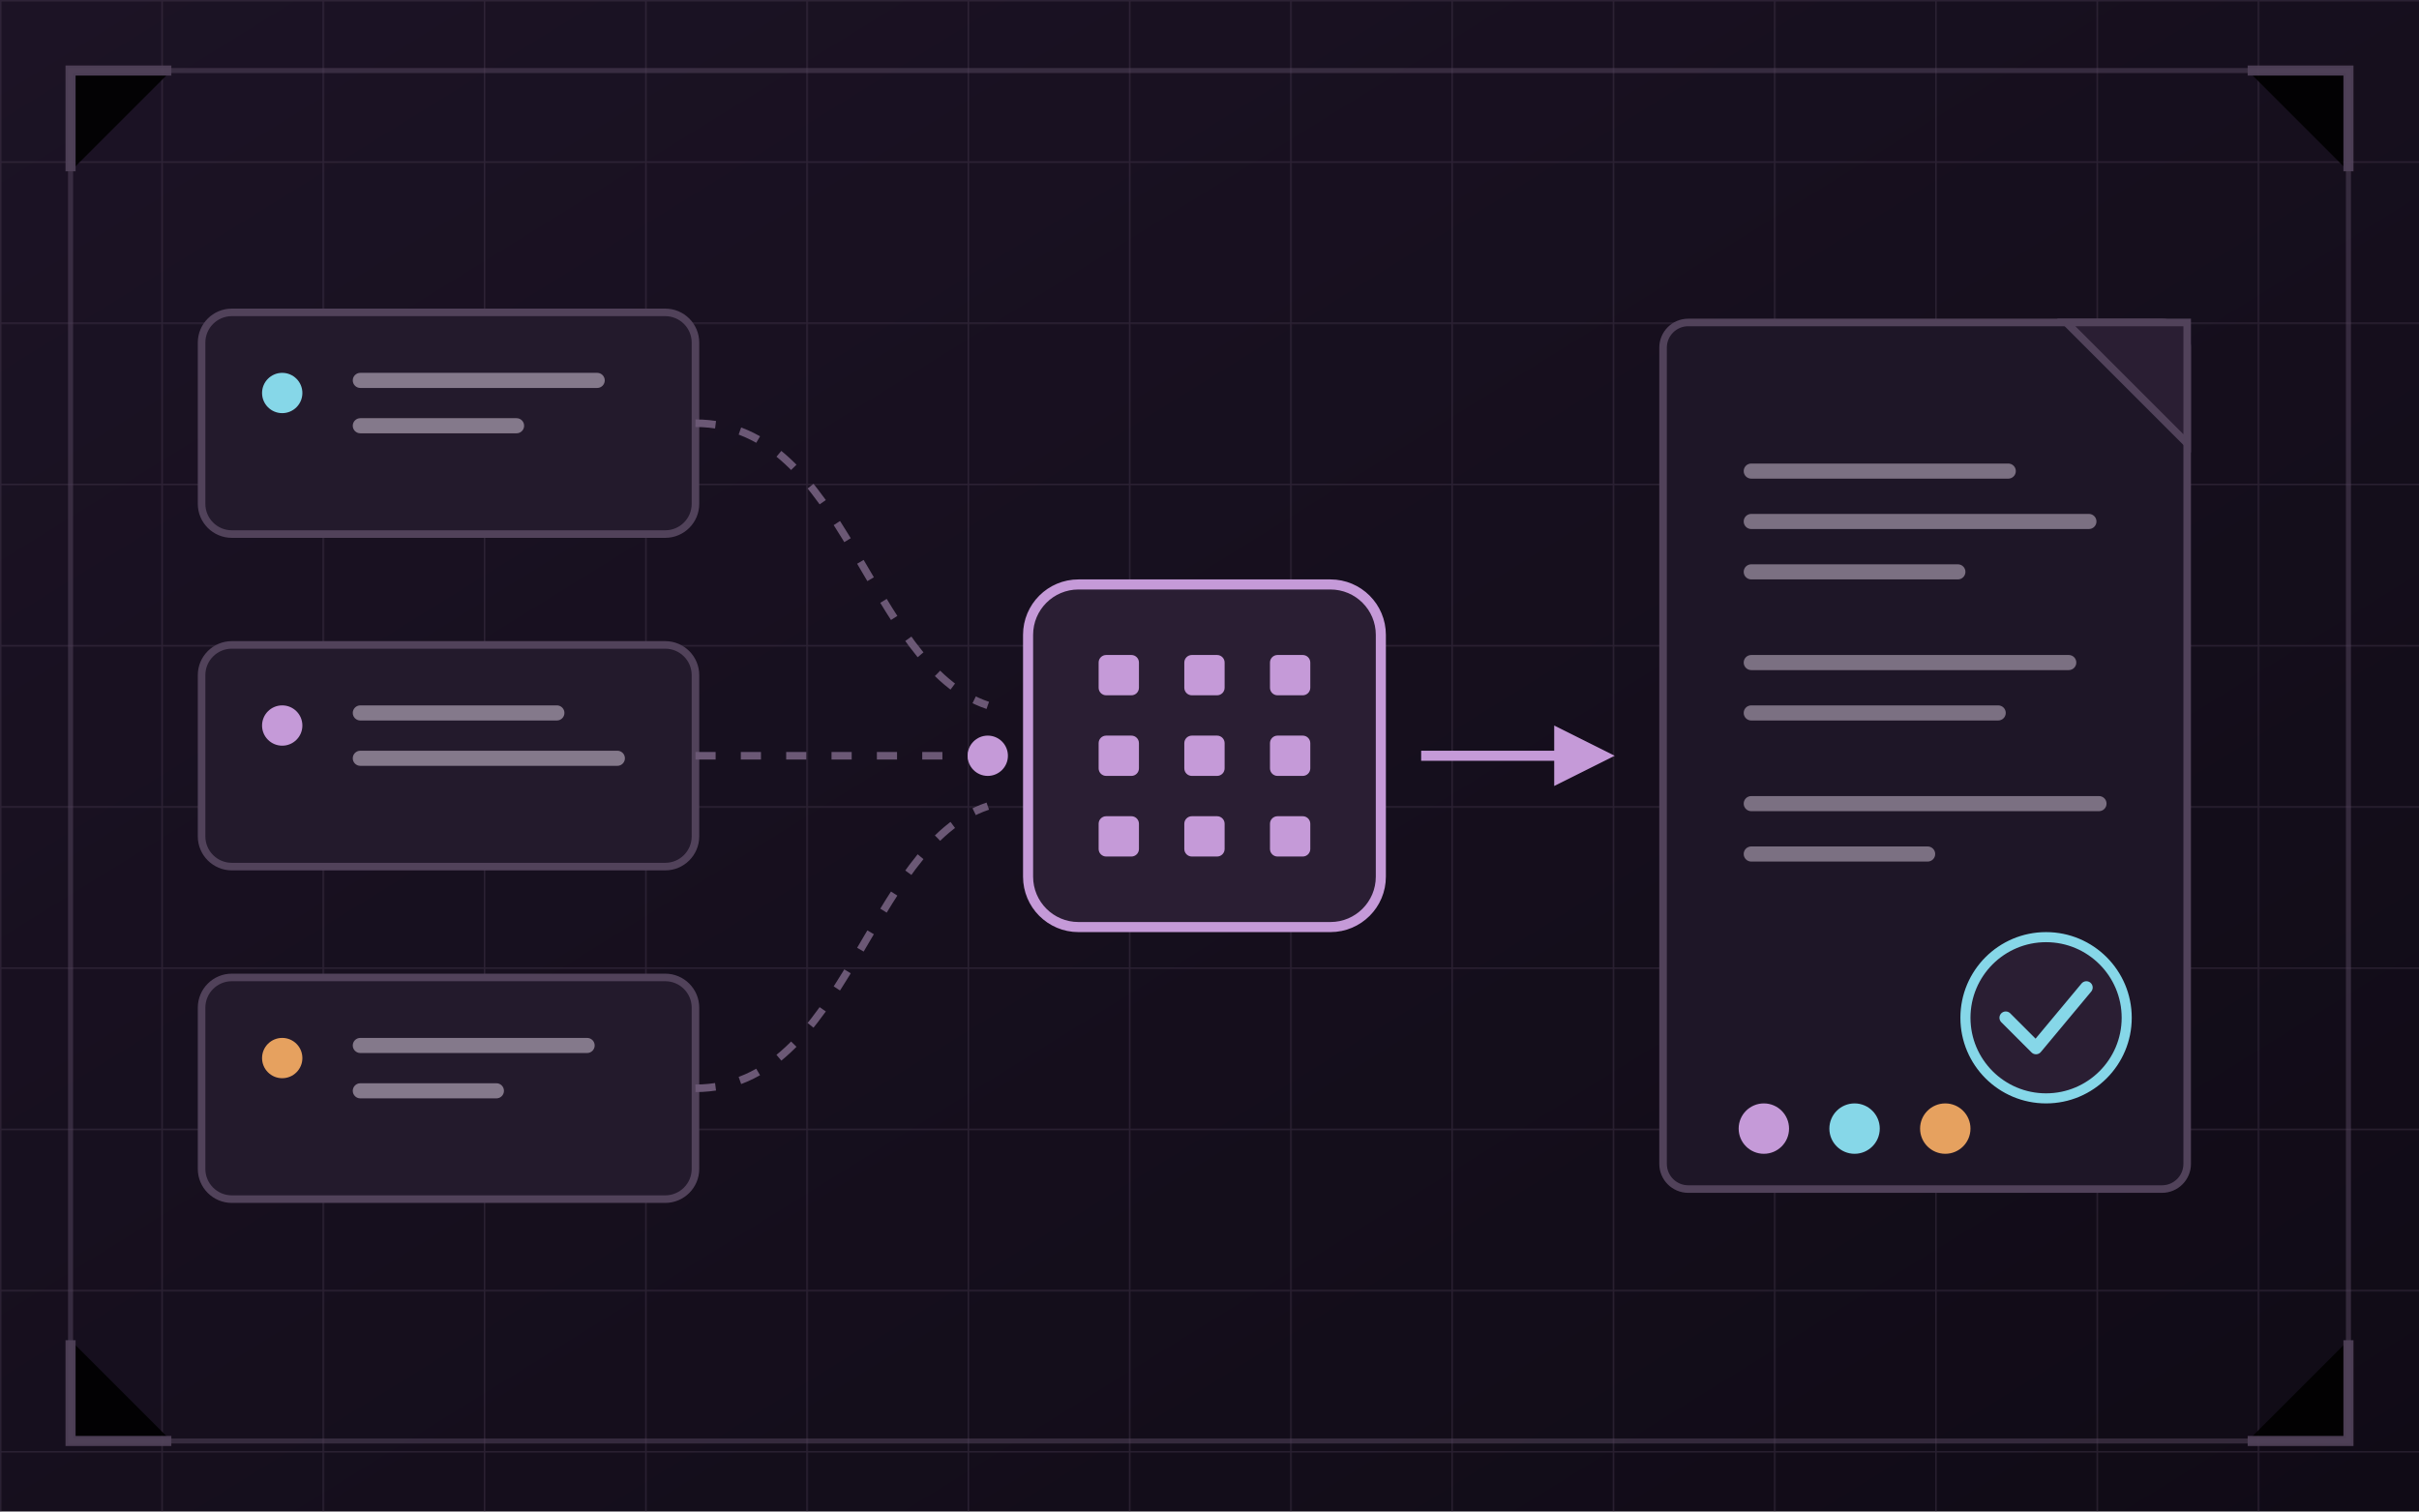
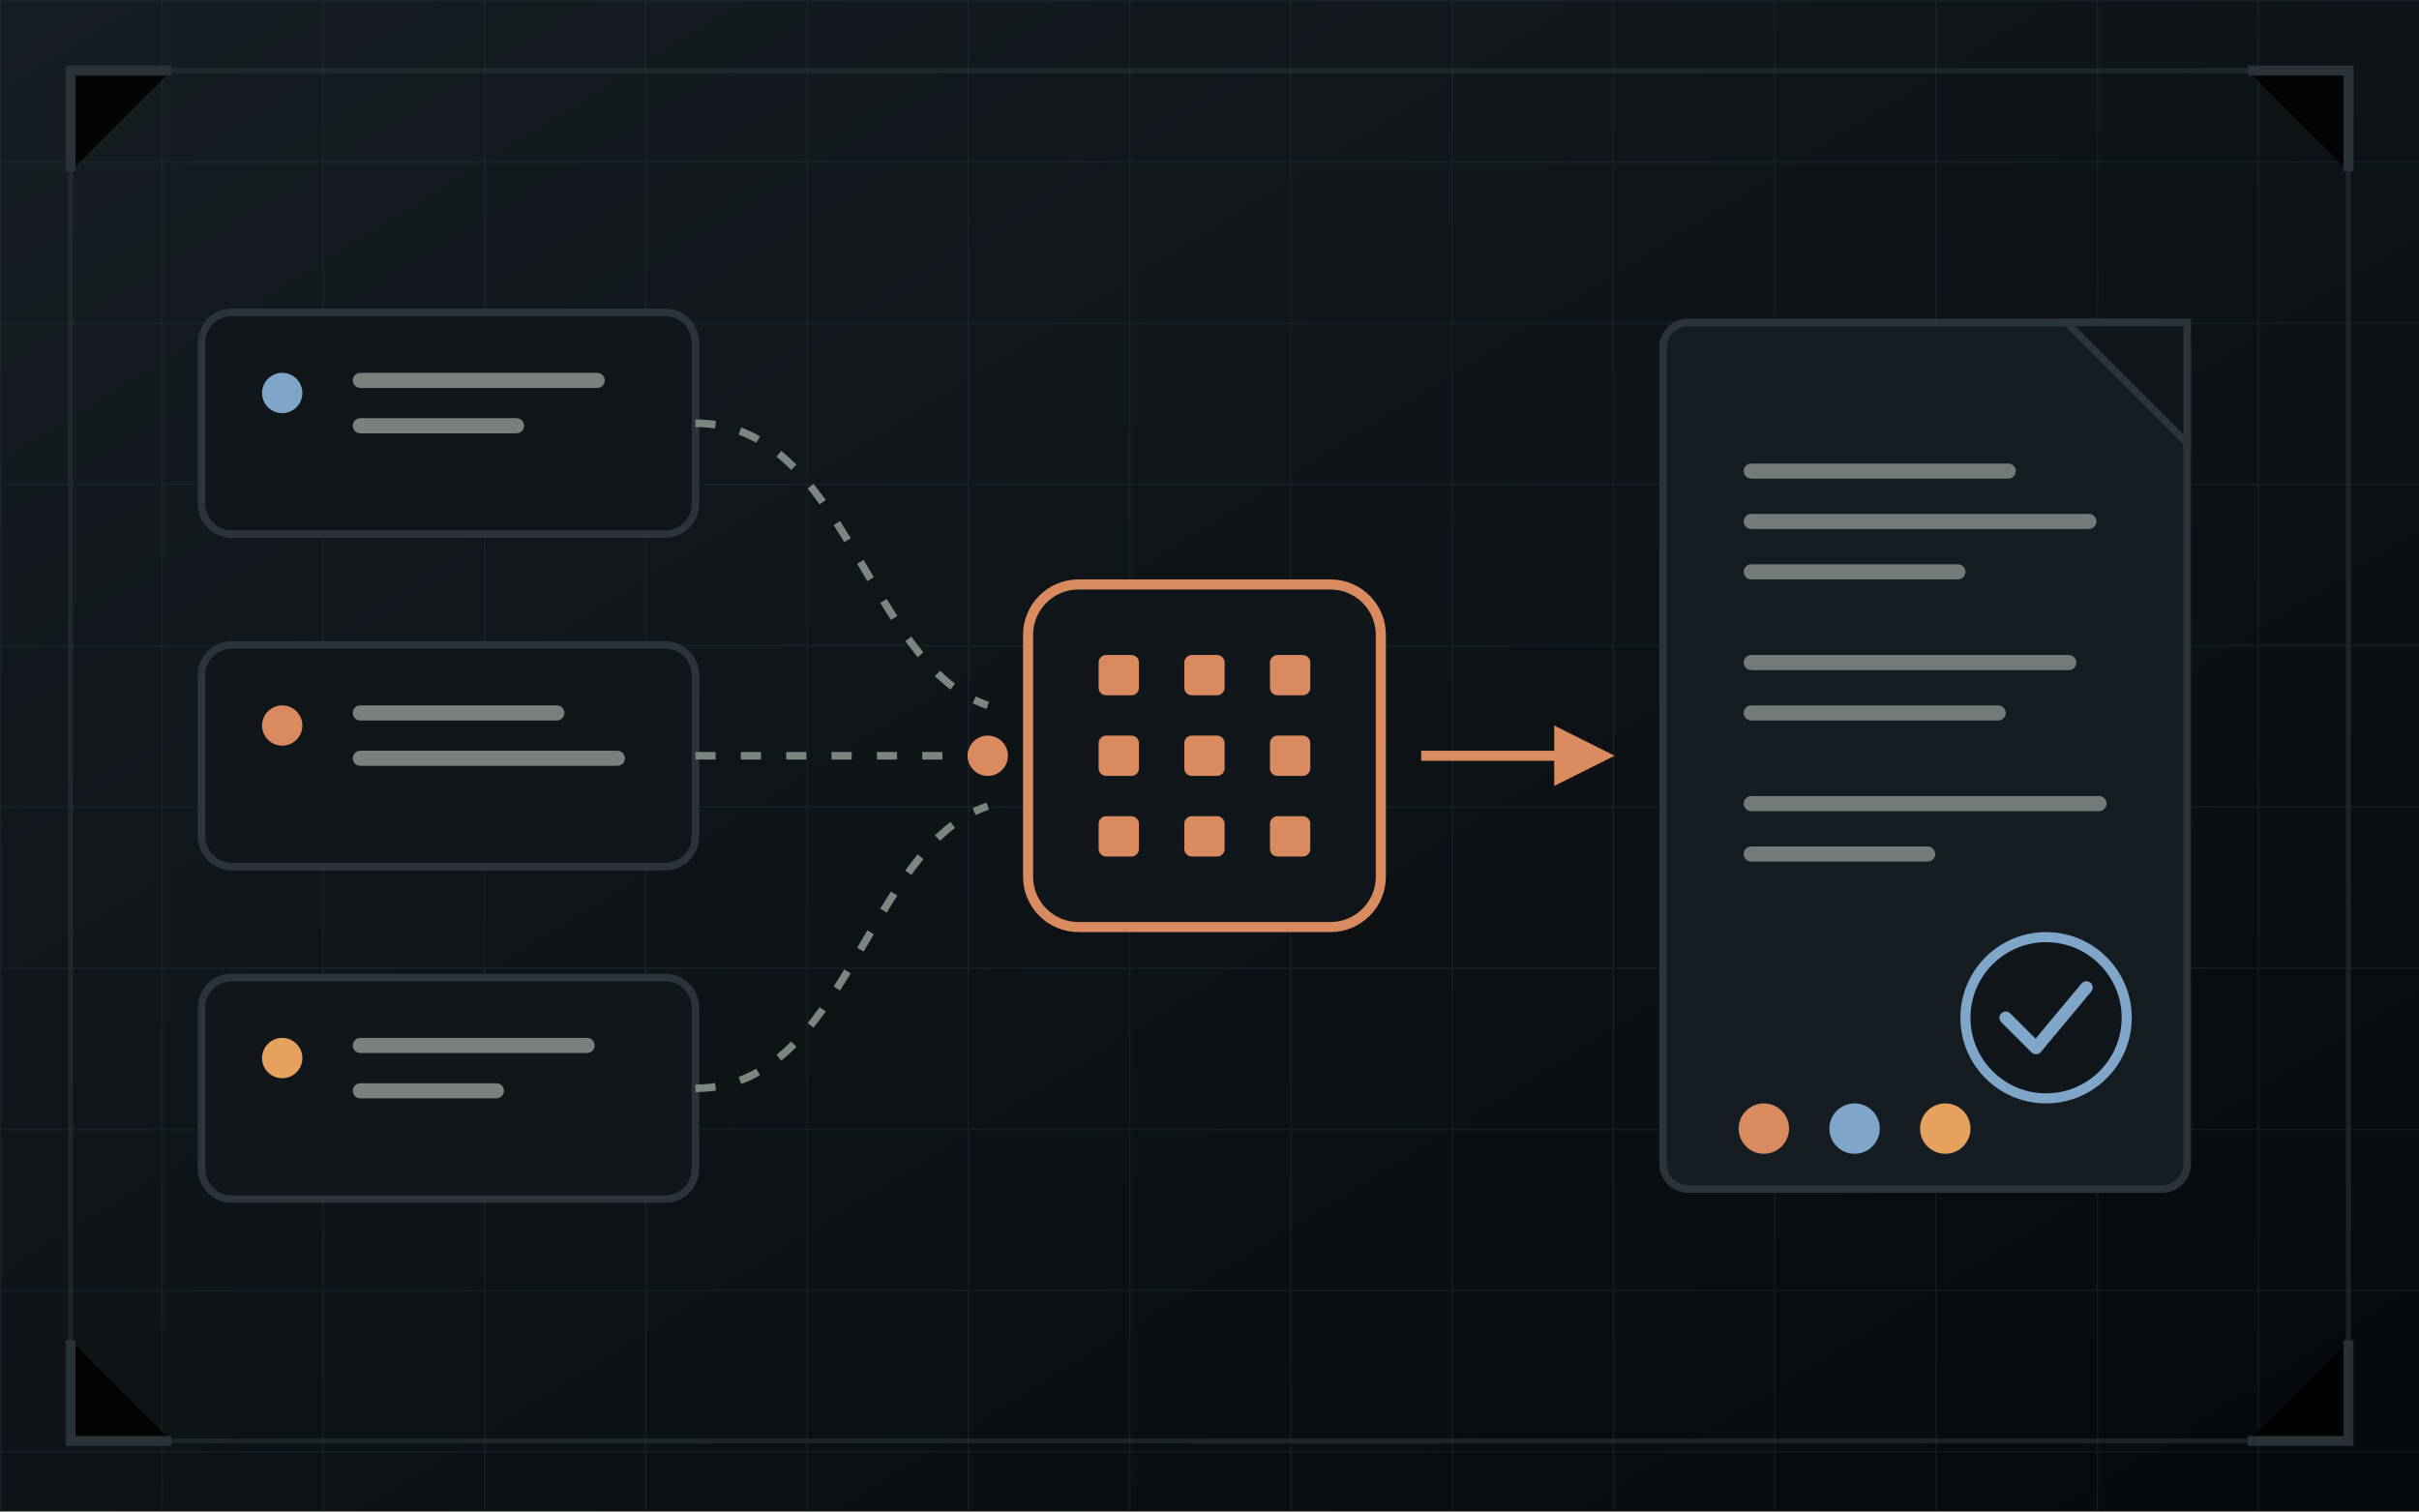
<svg xmlns="http://www.w3.org/2000/svg" viewBox="0 0 480 300" width="480" height="300" role="img" aria-labelledby="title">
  <defs>
    <linearGradient id="bg" x1="0" y1="0" x2="1" y2="1">
-       <stop offset="0" stop-color="#1c1325" />
-       <stop offset="1" stop-color="#100b16" />
+       <stop offset="0" stop-color="#161d22" />
+       <stop offset="1" stop-color="#06090b" />
    </linearGradient>
    <pattern id="grid" width="32" height="32" patternUnits="userSpaceOnUse">
-       <path d="M32 0H0v32" fill="none" stroke="#51425a" stroke-width="0.6" opacity="0.35" />
+       <path d="M32 0H0v32" fill="none" stroke="#2b3439" stroke-width="0.6" opacity="0.35" />
    </pattern>
    <marker id="arrow" viewBox="0 0 10 10" refX="8" refY="5" markerWidth="6" markerHeight="6" orient="auto">
-       <path d="M0 0 10 5 0 10z" fill="#c59ad8" />
+       <path d="M0 0 10 5 0 10z" fill="#d98a5f" />
    </marker>
  </defs>
  <rect width="480" height="300" fill="url(#bg)" />
  <rect width="480" height="300" fill="url(#grid)" />
-   <rect x="14" y="14" width="452" height="272" fill="none" stroke="#51425a" stroke-width="1" opacity="0.55" />
-   <g stroke="#51425a" stroke-width="2" opacity="0.9">
+   <rect x="14" y="14" width="452" height="272" fill="none" stroke="#2b3439" stroke-width="1" opacity="0.55" />
+   <g stroke="#2b3439" stroke-width="2" opacity="0.9">
    <path d="M14 34V14h20M446 14h20v20M466 266v20h-20M34 286H14v-20" />
  </g>
-   <g fill="#231a2c" stroke="#51425a" stroke-width="1.5">
+   <g fill="#10161a" stroke="#2b3439" stroke-width="1.5">
    <rect x="40" y="62" width="98" height="44" rx="6" />
    <rect x="40" y="128" width="98" height="44" rx="6" />
    <rect x="40" y="194" width="98" height="44" rx="6" />
  </g>
  <g>
-     <circle cx="56" cy="78" r="4" fill="#86d7e8" />
-     <circle cx="56" cy="144" r="4" fill="#c59ad8" />
+     <circle cx="56" cy="78" r="4" fill="#7fa6c9" />
+     <circle cx="56" cy="144" r="4" fill="#d98a5f" />
    <circle cx="56" cy="210" r="4" fill="#e6a15f" />
-     <g fill="#b9acbe" opacity="0.65">
+     <g fill="#b3b8b3" opacity="0.65">
      <rect x="70" y="74" width="50" height="3" rx="1.5" />
      <rect x="70" y="83" width="34" height="3" rx="1.5" />
      <rect x="70" y="140" width="42" height="3" rx="1.5" />
      <rect x="70" y="149" width="54" height="3" rx="1.5" />
      <rect x="70" y="206" width="48" height="3" rx="1.5" />
      <rect x="70" y="215" width="30" height="3" rx="1.5" />
    </g>
  </g>
-   <g fill="none" stroke="#6b5875" stroke-width="1.5" stroke-dasharray="4 5">
+   <g fill="none" stroke="#7d8580" stroke-width="1.5" stroke-dasharray="4 5">
    <path d="M138 84 C168 84 172 132 196 140" />
    <path d="M138 150 H196" />
    <path d="M138 216 C168 216 172 168 196 160" />
  </g>
-   <circle cx="196" cy="150" r="4" fill="#c59ad8" />
+   <circle cx="196" cy="150" r="4" fill="#d98a5f" />
  <g>
-     <rect x="204" y="116" width="70" height="68" rx="10" fill="#2a1e33" stroke="#c59ad8" stroke-width="2" />
-     <g fill="#c59ad8">
+     <rect x="204" y="116" width="70" height="68" rx="10" fill="#10161a" stroke="#d98a5f" stroke-width="2" />
+     <g fill="#d98a5f">
      <rect x="218" y="130" width="8" height="8" rx="1.5" />
      <rect x="235" y="130" width="8" height="8" rx="1.5" />
      <rect x="252" y="130" width="8" height="8" rx="1.5" />
      <rect x="218" y="146" width="8" height="8" rx="1.5" />
      <rect x="235" y="146" width="8" height="8" rx="1.5" />
      <rect x="252" y="146" width="8" height="8" rx="1.5" />
      <rect x="218" y="162" width="8" height="8" rx="1.5" />
      <rect x="235" y="162" width="8" height="8" rx="1.5" />
      <rect x="252" y="162" width="8" height="8" rx="1.5" />
    </g>
  </g>
-   <line x1="282" y1="150" x2="318" y2="150" stroke="#c59ad8" stroke-width="2" marker-end="url(#arrow)" />
+   <line x1="282" y1="150" x2="318" y2="150" stroke="#d98a5f" stroke-width="2" marker-end="url(#arrow)" />
  <g>
-     <rect x="330" y="64" width="104" height="172" rx="5" fill="#1e1627" stroke="#51425a" stroke-width="1.5" />
-     <path d="M410 64h24v24z" fill="#2a1e33" stroke="#51425a" stroke-width="1.5" />
-     <g fill="#b9acbe" opacity="0.6">
+     <rect x="330" y="64" width="104" height="172" rx="5" fill="#161d22" stroke="#2b3439" stroke-width="1.5" />
+     <path d="M410 64h24v24z" fill="#10161a" stroke="#2b3439" stroke-width="1.5" />
+     <g fill="#b3b8b3" opacity="0.6">
      <rect x="346" y="92" width="54" height="3" rx="1.5" />
      <rect x="346" y="102" width="70" height="3" rx="1.5" />
      <rect x="346" y="112" width="44" height="3" rx="1.5" />
      <rect x="346" y="130" width="66" height="3" rx="1.5" />
      <rect x="346" y="140" width="52" height="3" rx="1.5" />
      <rect x="346" y="158" width="72" height="3" rx="1.5" />
      <rect x="346" y="168" width="38" height="3" rx="1.5" />
    </g>
-     <circle cx="406" cy="202" r="16" fill="#2a1e33" stroke="#86d7e8" stroke-width="2" />
-     <path d="M398 202l6 6 10-12" fill="none" stroke="#86d7e8" stroke-width="2.5" stroke-linecap="round" stroke-linejoin="round" />
+     <circle cx="406" cy="202" r="16" fill="#10161a" stroke="#7fa6c9" stroke-width="2" />
+     <path d="M398 202l6 6 10-12" fill="none" stroke="#7fa6c9" stroke-width="2.5" stroke-linecap="round" stroke-linejoin="round" />
    <g>
-       <circle cx="350" cy="224" r="5" fill="#c59ad8" />
-       <circle cx="368" cy="224" r="5" fill="#86d7e8" />
+       <circle cx="350" cy="224" r="5" fill="#d98a5f" />
+       <circle cx="368" cy="224" r="5" fill="#7fa6c9" />
      <circle cx="386" cy="224" r="5" fill="#e6a15f" />
    </g>
  </g>
</svg>
